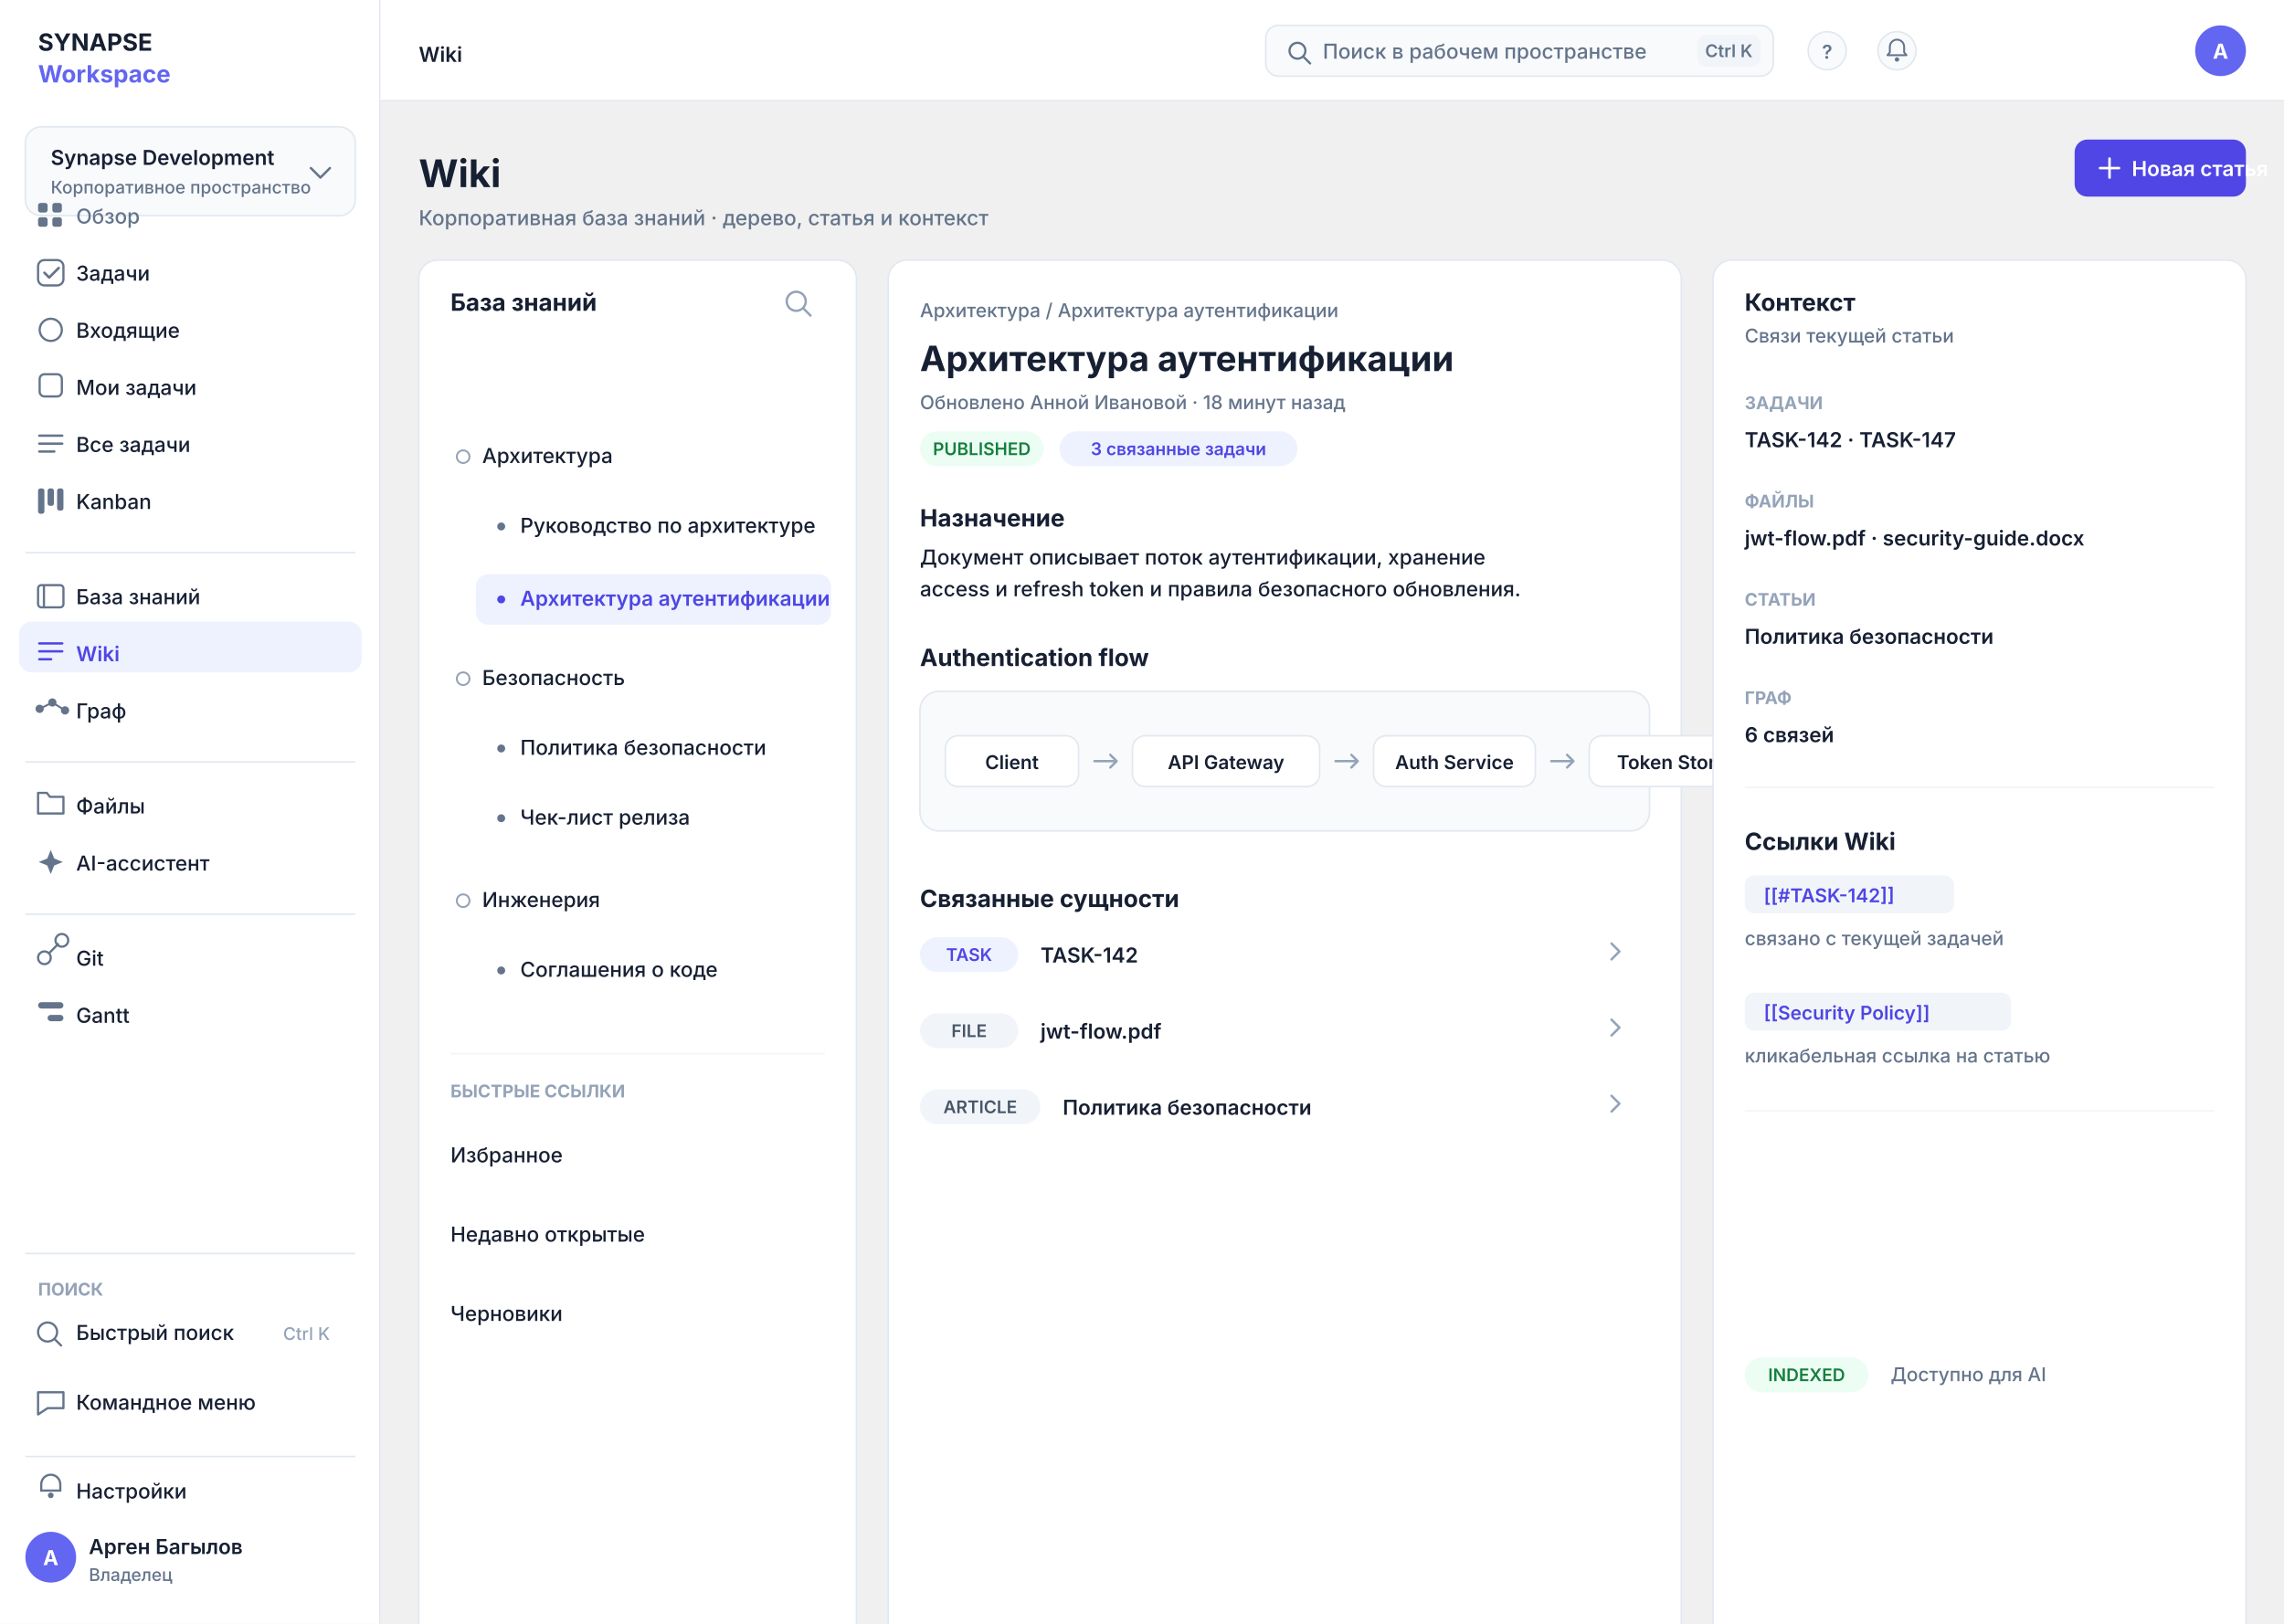
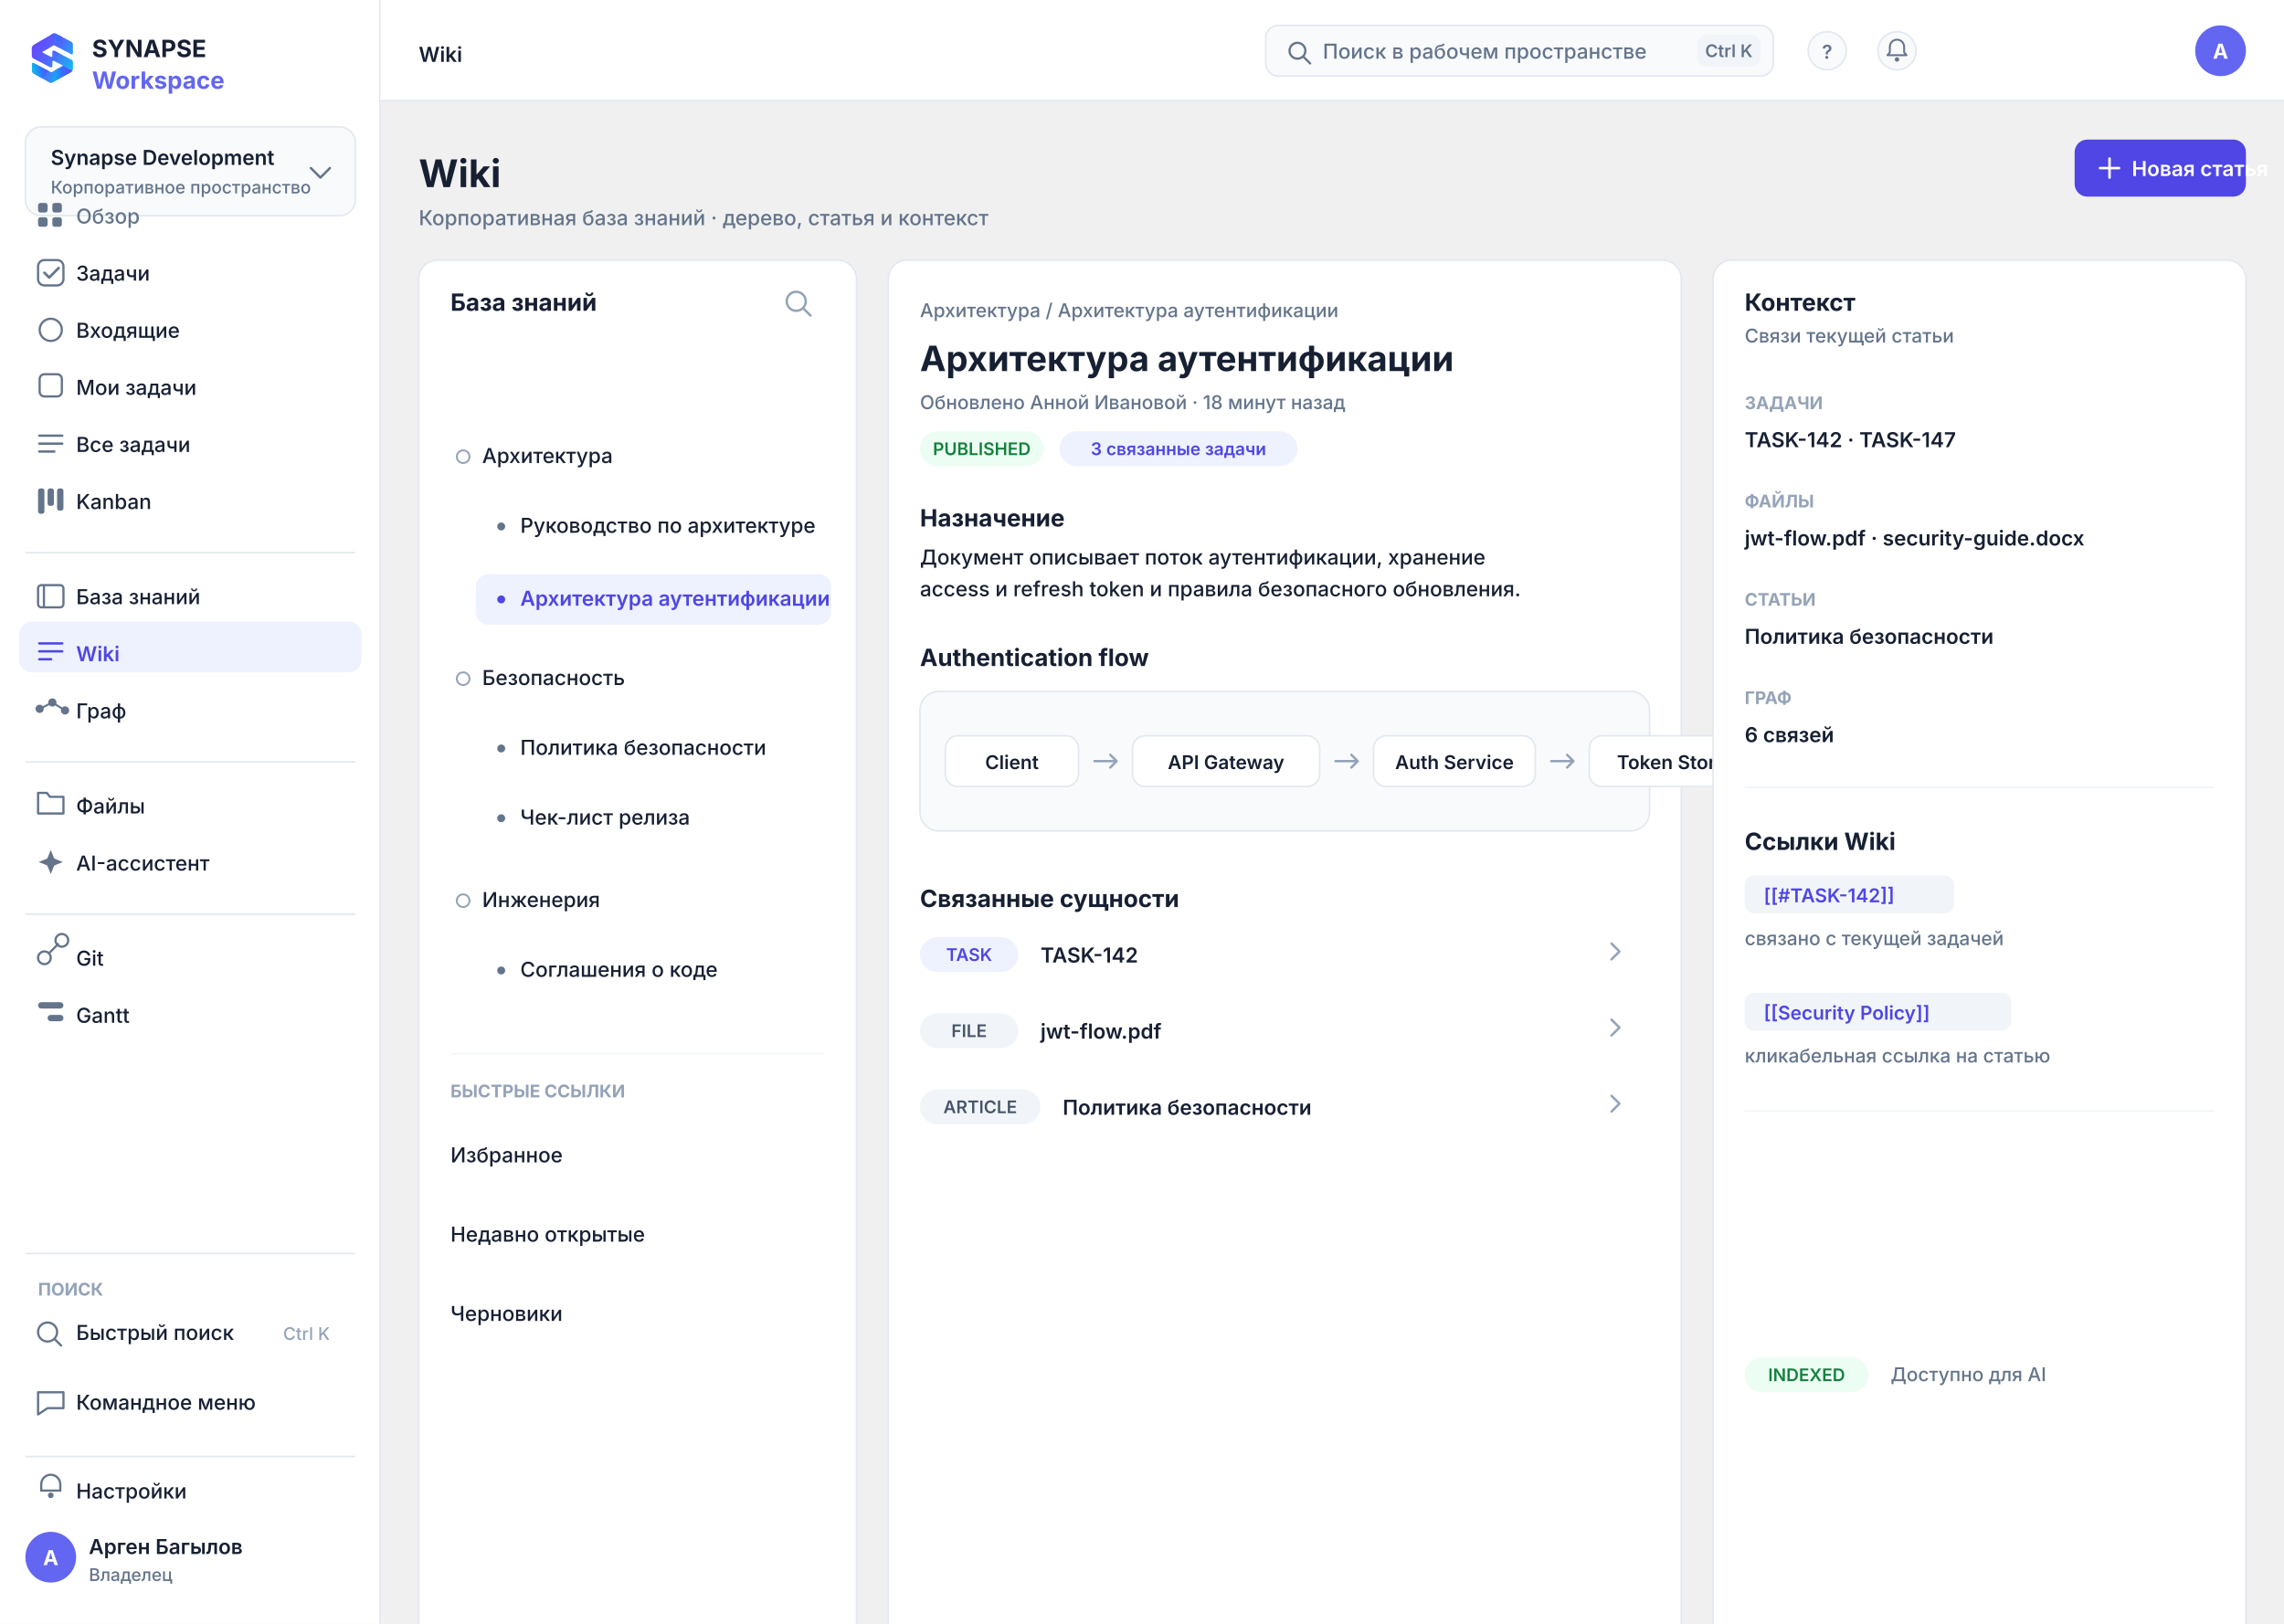
<svg xmlns="http://www.w3.org/2000/svg" width="1440" height="1024" viewBox="0 0 1440 1024" font-family="Inter, Arial, sans-serif">
+   <defs>
+     <linearGradient id="logoGrad" x1="0.000" y1="0.000" x2="1.106" y2="0.864">
+       <stop offset="0" stop-color="#713BFF" />
+       <stop offset="0.48" stop-color="#4E69FF" />
+       <stop offset="1" stop-color="#00D7E8" />
+     </linearGradient>
+     <linearGradient id="logoGrad2" x1="-0.157" y1="0.025" x2="0.975" y2="-0.157">
+       <stop offset="0" stop-color="#00CFE8" />
+       <stop offset="0.52" stop-color="#356EFF" />
+       <stop offset="1" stop-color="#7A35FF" />
+     </linearGradient>
+   </defs>
  <g id="sidebar">
    <rect id="sidebar-bg" x="0" y="0" width="240" height="1024" fill="#FFFFFF" />
    <rect id="sidebar-border" x="239" y="0" width="1" height="1024" fill="#E2E8F0" />
-     <text id="brand-line1" x="24" y="32" font-size="15" font-weight="700" fill="#172033">SYNAPSE</text>
-     <text id="brand-line2" x="24" y="52" font-size="15" font-weight="700" fill="#6366F1">Workspace</text>
+     <g id="brand-mark" transform="translate(20 21) scale(0.1912)">
+       <g id="logo-mark" transform="translate(-2.75 -1.75)">
+         <g id="logo-body" fill="url(#logoGrad)">
+           <path id="logo-body-1" d="M75.75 1.75 L79.75 2.00 L84.25 4.00 L87.00 5.75 L105.50 15.00 L106.25 15.75 L121.00 23.00 L129.25 27.75 L130.50 28.00 L135.75 31.25 L137.50 34.00 L138.50 36.75 L138.75 68.00 L138.00 69.75 L135.75 71.50 L134.25 71.50 L132.50 70.75 L122.50 65.00 L109.75 58.75 L97.75 52.00 L90.50 48.75 L77.75 41.75 L76.50 41.50 L74.50 41.75 L72.00 43.00 L61.50 49.75 L60.00 50.25 L49.50 56.75 L38.25 63.00 L37.50 64.25 L46.75 69.75 L66.50 79.75 L68.25 80.00 L69.75 79.25 L70.75 77.25 L70.75 62.00 L71.75 60.25 L73.25 59.00 L76.50 58.75 L85.25 63.75 L94.25 68.00 L104.25 73.75 L120.75 82.00 L127.00 85.75 L134.00 89.00 L136.75 91.50 L138.00 93.75 L138.75 96.50 L138.75 119.00 L136.75 125.00 L135.00 127.50 L131.50 130.50 L81.50 158.00 L71.00 164.50 L68.25 165.50 L64.50 165.50 L58.50 162.75 L45.75 155.00 L41.00 152.75 L32.00 147.25 L9.00 134.50 L5.75 131.50 L4.00 128.00 L3.75 126.00 L4.00 101.25 L6.00 99.50 L8.00 99.50 L66.00 130.00 L69.25 129.75 L91.25 117.00 L103.50 110.75 L105.00 109.75 L105.75 108.50 L104.25 107.25 L77.00 93.00 L74.75 92.00 L73.75 92.00 L71.00 94.25 L70.75 111.25 L68.50 114.00 L65.00 114.25 L61.25 112.75 L41.50 102.00 L9.50 85.75 L6.25 83.50 L5.00 82.00 L4.00 80.50 L3.00 77.50 L2.75 50.75 L4.00 46.25 L5.00 44.25 L6.00 42.75 L9.00 40.00 L34.50 25.00 L37.25 23.75 L39.50 22.00 L61.00 9.75 L68.00 5.25 L74.00 2.00 L75.75 1.75 Z" />
+         </g>
+         <g id="logo-fold" fill="url(#logoGrad2)">
+           <path id="logo-fold-1" d="M73.50 91.75 L75.75 92.00 L82.50 95.75 L83.75 95.75 L88.50 98.75 L91.25 99.75 L96.00 102.75 L104.50 107.00 L106.00 108.25 L106.00 109.25 L106.75 110.25 L112.00 112.00 L125.00 119.25 L130.50 121.75 L132.50 123.50 L134.25 124.25 L135.25 126.00 L137.25 123.50 L138.75 118.25 L138.75 96.50 L138.75 119.00 L136.75 125.00 L135.00 127.50 L131.50 130.50 L95.75 150.00 L77.25 160.75 L76.75 161.00 L77.00 159.75 L75.50 160.50 L75.25 160.00 L76.25 158.75 L75.75 158.25 L76.25 157.50 L75.75 157.00 L76.25 156.25 L75.75 155.75 L76.25 155.00 L75.75 154.25 L76.75 153.00 L76.25 152.50 L76.75 151.75 L76.25 151.25 L76.75 150.50 L76.25 149.75 L76.75 149.25 L76.25 147.00 L77.25 146.00 L76.75 145.25 L77.25 144.75 L76.75 144.00 L77.25 143.50 L76.75 142.75 L77.25 142.00 L76.75 141.50 L77.75 140.25 L77.25 139.50 L77.75 139.00 L77.25 138.25 L77.75 137.75 L77.25 137.00 L77.75 136.50 L77.25 134.25 L78.25 133.25 L77.75 132.50 L78.25 132.00 L78.00 128.25 L80.25 127.00 L81.00 126.00 L80.25 125.25 L79.25 125.25 L81.00 123.50 L80.00 123.50 L91.25 117.00 L103.50 110.75 L105.00 109.75 L105.75 108.50 L104.25 107.25 L77.00 93.00 L73.75 92.00 L71.00 94.25 L70.75 111.25 L68.50 114.00 L64.00 114.00 L68.00 114.00 L70.00 112.25 L70.75 110.75 L70.75 94.50 L71.50 93.25 L73.50 91.75 Z" />
+           <path id="logo-fold-2" d="M6.75 99.25 L11.00 101.00 L66.00 130.00 L69.25 129.75 L66.25 130.50 L57.25 126.00 L57.25 127.00 L59.50 128.75 L59.00 129.00 L55.50 127.75 L53.25 128.75 L53.00 130.75 L52.50 130.75 L52.00 132.25 L52.00 133.75 L48.50 139.75 L38.75 147.00 L38.00 147.75 L38.50 149.25 L37.75 149.75 L35.75 148.75 L35.25 149.25 L9.00 134.50 L5.25 130.75 L4.00 128.00 L3.75 126.00 L3.75 102.00 L5.50 99.75 L6.75 99.25 Z" />
+           <path id="logo-fold-3" d="M75.75 1.75 L79.75 2.00 L84.25 4.00 L117.75 21.50 L101.75 14.00 L102.00 15.00 L103.00 15.25 L103.00 15.75 L100.25 16.00 L99.50 17.00 L100.00 18.25 L99.50 19.00 L100.50 21.25 L101.75 21.25 L102.00 20.00 L102.75 21.50 L99.00 23.75 L97.00 26.00 L90.00 30.75 L84.75 35.50 L82.75 36.50 L83.00 34.75 L82.00 33.50 L82.50 33.00 L82.00 32.25 L82.50 31.50 L81.50 30.25 L82.00 29.75 L81.00 28.50 L81.50 27.75 L81.00 27.00 L81.50 26.50 L80.50 25.25 L81.00 24.50 L80.50 23.75 L81.00 23.25 L80.00 22.00 L80.50 21.25 L80.00 20.50 L80.50 20.00 L79.50 19.00 L79.75 16.50 L79.00 15.75 L79.25 13.50 L78.50 12.50 L78.75 11.50 L78.00 10.75 L78.25 8.25 L77.25 7.25 L77.75 6.75 L77.25 6.00 L77.75 5.25 L76.75 4.00 L77.50 2.50 L75.25 2.25 L72.50 3.00 L50.50 15.75 L71.50 3.25 L74.00 2.00 L75.75 1.75 Z" />
+           <path id="logo-fold-4" d="M74.00 58.75 L77.25 59.00 L85.25 63.75 L94.25 68.00 L96.75 69.75 L119.50 81.50 L87.25 65.25 L86.25 65.75 L87.50 66.50 L87.50 67.50 L87.00 67.75 L87.00 70.75 L87.50 71.75 L87.00 72.00 L87.00 73.75 L87.00 72.00 L86.50 72.00 L86.50 73.75 L86.00 74.25 L85.25 73.25 L85.75 72.50 L83.50 69.00 L80.75 68.50 L80.75 68.00 L78.75 68.00 L77.00 66.00 L78.75 62.50 L80.00 62.50 L80.75 63.25 L81.50 63.25 L82.00 62.50 L76.00 59.00 L73.75 59.25 L72.50 60.00 L71.00 62.75 L70.75 78.50 L69.25 80.00 L66.25 80.00 L44.00 68.50 L37.50 64.75 L37.25 63.75 L38.00 63.25 L37.50 63.75 L38.00 64.75 L46.75 69.75 L66.50 79.75 L68.25 80.00 L69.75 79.25 L70.75 77.25 L70.75 62.00 L71.75 60.25 L74.00 58.75 Z" />
+         </g>
+       </g>
+     </g>
+     <text id="brand-line1" x="58" y="36" font-size="15" font-weight="700" fill="#172033">SYNAPSE</text>
+     <text id="brand-line2" x="58" y="56" font-size="15" font-weight="700" fill="#6366F1">Workspace</text>
    <g id="workspace-switcher">
      <rect x="16" y="80" width="208" height="56" rx="10" fill="#F8FAFC" stroke="#E2E8F0" />
      <text x="32" y="104" font-size="13" font-weight="600" fill="#172033">Synapse Development</text>
      <text x="32" y="122" font-size="11" font-weight="500" fill="#64748B">Корпоративное пространство</text>
      <path d="M196 106l6 6 6-6" fill="none" stroke="#64748B" stroke-width="1.5" stroke-linecap="round" stroke-linejoin="round" />
    </g>
    <g id="nav-primary">
      <rect x="24" y="128" width="6" height="6" rx="1.5" fill="#64748B" />
      <rect x="33" y="128" width="6" height="6" rx="1.5" fill="#64748B" />
      <rect x="24" y="137" width="6" height="6" rx="1.5" fill="#64748B" />
      <rect x="33" y="137" width="6" height="6" rx="1.5" fill="#64748B" />
      <text x="48" y="141" font-size="13" font-weight="500" fill="#64748B">Обзор</text>
      <rect id="nav-tasks" x="24" y="164" width="16" height="16" rx="4" fill="none" stroke="#64748B" stroke-width="1.4" />
      <path d="M28 172l3 3 6-6" fill="none" stroke="#64748B" stroke-width="1.6" stroke-linecap="round" stroke-linejoin="round" />
      <text x="48" y="177" font-size="13" font-weight="500" fill="#172033">Задачи</text>
      <circle cx="32" cy="208" r="7" fill="none" stroke="#64748B" stroke-width="1.4" />
      <text x="48" y="213" font-size="13" font-weight="500" fill="#172033">Входящие</text>
      <rect x="25" y="236" width="14" height="14" rx="3" fill="none" stroke="#64748B" stroke-width="1.4" />
      <text x="48" y="249" font-size="13" font-weight="500" fill="#172033">Мои задачи</text>
      <rect x="24" y="274" width="16" height="1.5" rx="0.75" fill="#64748B" />
      <rect x="24" y="279" width="16" height="1.5" rx="0.75" fill="#64748B" />
      <rect x="24" y="284" width="11" height="1.5" rx="0.75" fill="#64748B" />
      <text x="48" y="285" font-size="13" font-weight="500" fill="#172033">Все задачи</text>
      <rect x="24" y="308" width="4" height="16" rx="1.5" fill="#64748B" />
      <rect x="30" y="308" width="4" height="11" rx="1.5" fill="#64748B" />
      <rect x="36" y="308" width="4" height="14" rx="1.5" fill="#64748B" />
      <text x="48" y="321" font-size="13" font-weight="500" fill="#172033">Kanban</text>
    </g>
    <rect id="divider-1" x="16" y="348" width="208" height="1" fill="#E2E8F0" />
    <g id="nav-knowledge">
      <rect x="24" y="369" width="16" height="14" rx="2" fill="none" stroke="#64748B" stroke-width="1.4" />
      <rect x="27" y="369" width="1.4" height="14" fill="#64748B" />
      <text x="48" y="381" font-size="13" font-weight="500" fill="#172033">База знаний</text>
      <rect id="nav-wiki" x="12" y="392" width="216" height="32" rx="8" fill="#EEF2FF" />
      <rect x="24" y="405" width="16" height="1.5" rx="0.75" fill="#4F46E5" />
      <rect x="24" y="410" width="16" height="1.5" rx="0.75" fill="#4F46E5" />
      <rect x="24" y="415" width="9" height="1.5" rx="0.75" fill="#4F46E5" />
      <text id="nav-wiki-label" x="48" y="417" font-size="13" font-weight="600" fill="#4F46E5">Wiki</text>
      <path d="M25 447l8-4 8 5" fill="none" stroke="#64748B" stroke-width="1.2" />
      <circle cx="25" cy="447" r="2.6" fill="#64748B" />
      <circle cx="33" cy="443" r="2.6" fill="#64748B" />
      <circle cx="41" cy="448" r="2.6" fill="#64748B" />
      <text x="48" y="453" font-size="13" font-weight="500" fill="#172033">Граф</text>
    </g>
    <rect id="divider-2" x="16" y="480" width="208" height="1" fill="#E2E8F0" />
    <g id="nav-workspace">
      <path d="M24 500h5.5l2 2.5h8.5v10.5H24z" fill="none" stroke="#64748B" stroke-width="1.4" stroke-linejoin="round" />
      <text x="48" y="513" font-size="13" font-weight="500" fill="#172033">Файлы</text>
      <path d="M32 536l2.2 5.4 5.4 2.2-5.4 2.2-2.2 5.4-2.2-5.4-5.4-2.2 5.4-2.2z" fill="#64748B" />
      <text x="48" y="549" font-size="13" font-weight="500" fill="#172033">AI-ассистент</text>
    </g>
    <rect id="divider-3" x="16" y="576" width="208" height="1" fill="#E2E8F0" />
    <g id="nav-modules">
      <circle cx="28" cy="604" r="4" fill="none" stroke="#64748B" stroke-width="1.4" />
      <path d="M31 601l6-6" fill="none" stroke="#64748B" stroke-width="1.4" />
      <circle cx="39" cy="593" r="4" fill="none" stroke="#64748B" stroke-width="1.4" />
      <text x="48" y="609" font-size="13" font-weight="500" fill="#172033">Git</text>
      <rect x="24" y="632" width="16" height="4" rx="2" fill="#64748B" />
      <rect x="30" y="640" width="10" height="4" rx="2" fill="#64748B" />
      <text x="48" y="645" font-size="13" font-weight="500" fill="#172033">Gantt</text>
    </g>
    <rect id="divider-4" x="16" y="790" width="208" height="1" fill="#E2E8F0" />
    <text id="nav-search-label" x="24" y="817" font-size="11" font-weight="700" fill="#94A3B8">ПОИСК</text>
    <circle cx="30" cy="840" r="6" fill="none" stroke="#64748B" stroke-width="1.4" />
    <path d="M34.5 844.5l4 4" fill="none" stroke="#64748B" stroke-width="1.4" stroke-linecap="round" />
    <text x="48" y="845" font-size="13" font-weight="500" fill="#172033">Быстрый поиск</text>
    <text x="208" y="845" font-size="11" font-weight="500" fill="#94A3B8" text-anchor="end">Ctrl K</text>
    <path d="M24 878h16v10H30l-6 4z" fill="none" stroke="#64748B" stroke-width="1.4" stroke-linejoin="round" />
    <text x="48" y="889" font-size="13" font-weight="500" fill="#172033">Командное меню</text>
    <rect id="divider-5" x="16" y="918" width="208" height="1" fill="#E2E8F0" />
    <path d="M32 930a6 6 0 0 1 6 6v4h-12v-4a6 6 0 0 1 6-6z" fill="none" stroke="#64748B" stroke-width="1.4" />
    <circle cx="32" cy="943" r="1.8" fill="#64748B" />
    <text x="48" y="945" font-size="13" font-weight="500" fill="#172033">Настройки</text>
    <g id="sidebar-user">
      <circle cx="32" cy="982" r="16" fill="#6366F1" />
      <text x="32" y="987" font-size="13" font-weight="700" fill="#FFFFFF" text-anchor="middle">А</text>
      <text x="56" y="980" font-size="13" font-weight="600" fill="#172033">Арген Багылов</text>
      <text x="56" y="997" font-size="11" font-weight="500" fill="#64748B">Владелец</text>
    </g>
  </g>
  <g id="topbar">
    <rect id="topbar-bg" x="240" y="0" width="1200" height="64" fill="#FFFFFF" />
    <rect id="topbar-border" x="240" y="63" width="1200" height="1" fill="#E2E8F0" />
    <text id="topbar-title" x="264" y="39" font-size="13" font-weight="600" fill="#172033">Wiki</text>
    <g id="topbar-search">
      <rect x="798" y="16" width="320" height="32" rx="8" fill="#F8FAFC" stroke="#E2E8F0" />
      <circle cx="818" cy="32" r="5" fill="none" stroke="#64748B" stroke-width="1.4" />
      <path d="M822 36l4 4" fill="none" stroke="#64748B" stroke-width="1.4" stroke-linecap="round" />
      <text x="834" y="37" font-size="13" font-weight="500" fill="#64748B">Поиск в рабочем пространстве</text>
      <rect x="1070" y="22" width="40" height="20" rx="6" fill="#F1F5F9" />
      <text x="1090" y="36" font-size="11" font-weight="600" fill="#64748B" text-anchor="middle">Ctrl K</text>
    </g>
    <g id="topbar-help">
      <circle cx="1152" cy="32" r="12" fill="#F8FAFC" stroke="#E2E8F0" />
      <text x="1152" y="37" font-size="12" font-weight="600" fill="#64748B" text-anchor="middle">?</text>
    </g>
    <g id="topbar-notifications">
      <circle cx="1196" cy="32" r="12" fill="#F8FAFC" stroke="#E2E8F0" />
      <path d="M1196 25a4.5 4.5 0 0 0-4.5 4.5v3.5l-1.5 1.8h12l-1.5-1.8v-3.5a4.5 4.5 0 0 0-4.5-4.5z" fill="none" stroke="#64748B" stroke-width="1.2" stroke-linejoin="round" />
      <circle cx="1196" cy="37.5" r="1.4" fill="#64748B" />
    </g>
    <g id="topbar-user">
      <circle cx="1400" cy="32" r="16" fill="#6366F1" />
      <text x="1400" y="37" font-size="13" font-weight="700" fill="#FFFFFF" text-anchor="middle">А</text>
    </g>
  </g>
  <g id="content">
    <text id="page-title" x="264" y="118" font-size="24" font-weight="700" fill="#172033">Wiki</text>
    <text id="page-subtitle" x="264" y="142" font-size="13" font-weight="500" fill="#64748B">Корпоративная база знаний · дерево, статья и контекст</text>
    <g id="btn-new-article">
      <rect x="1308" y="88" width="108" height="36" rx="8" fill="#4F46E5" />
      <path d="M1324 106h12M1330 100v12" fill="none" stroke="#FFFFFF" stroke-width="1.6" stroke-linecap="round" />
      <text x="1344" y="111" font-size="13" font-weight="600" fill="#FFFFFF">Новая статья</text>
    </g>
    <g id="knowledge-tree">
      <rect id="tree-card" x="264" y="164" width="276" height="880" rx="12" fill="#FFFFFF" stroke="#E2E8F0" />
      <text id="tree-title" x="284" y="196" font-size="15" font-weight="700" fill="#172033">База знаний</text>
      <circle cx="502" cy="190" r="6" fill="none" stroke="#94A3B8" stroke-width="1.5" />
      <path d="M506.5 194.5l4.5 4.5" fill="none" stroke="#94A3B8" stroke-width="1.5" stroke-linecap="round" />
      <circle cx="292" cy="288" r="4" fill="none" stroke="#94A3B8" stroke-width="1.2" />
      <text id="tree-item-architecture" x="304" y="292" font-size="13" font-weight="500" fill="#172033">Архитектура</text>
      <circle cx="316" cy="332" r="2.5" fill="#64748B" />
      <text id="tree-item-guidelines" x="328" y="336" font-size="13" font-weight="500" fill="#172033">Руководство по архитектуре</text>
      <rect id="tree-item-auth-active" x="300" y="362" width="224" height="32" rx="8" fill="#EEF2FF" />
      <circle cx="316" cy="378" r="2.5" fill="#4F46E5" />
      <text id="tree-item-auth" x="328" y="382" font-size="13" font-weight="600" fill="#4F46E5">Архитектура аутентификации</text>
      <circle cx="292" cy="428" r="4" fill="none" stroke="#94A3B8" stroke-width="1.2" />
      <text id="tree-item-security" x="304" y="432" font-size="13" font-weight="500" fill="#172033">Безопасность</text>
      <circle cx="316" cy="472" r="2.5" fill="#64748B" />
      <text id="tree-item-policy" x="328" y="476" font-size="13" font-weight="500" fill="#172033">Политика безопасности</text>
      <circle cx="316" cy="516" r="2.5" fill="#64748B" />
      <text id="tree-item-release" x="328" y="520" font-size="13" font-weight="500" fill="#172033">Чек-лист релиза</text>
      <circle cx="292" cy="568" r="4" fill="none" stroke="#94A3B8" stroke-width="1.2" />
      <text id="tree-item-engineering" x="304" y="572" font-size="13" font-weight="500" fill="#172033">Инженерия</text>
      <circle cx="316" cy="612" r="2.5" fill="#64748B" />
      <text id="tree-item-code" x="328" y="616" font-size="13" font-weight="500" fill="#172033">Соглашения о коде</text>
      <rect id="tree-divider" x="284" y="664" width="236" height="1" fill="#F1F5F9" />
      <text id="quick-links-title" x="284" y="692" font-size="11" font-weight="700" fill="#94A3B8">БЫСТРЫЕ ССЫЛКИ</text>
      <text id="quick-links-favorites" x="284" y="733" font-size="13" font-weight="500" fill="#172033">Избранное</text>
      <text id="quick-links-recent" x="284" y="783" font-size="13" font-weight="500" fill="#172033">Недавно открытые</text>
      <text id="quick-links-drafts" x="284" y="833" font-size="13" font-weight="500" fill="#172033">Черновики</text>
    </g>
    <g id="article">
      <rect id="article-card" x="560" y="164" width="500" height="880" rx="12" fill="#FFFFFF" stroke="#E2E8F0" />
      <text id="article-breadcrumb" x="580" y="200" font-size="12" font-weight="500" fill="#64748B">Архитектура / Архитектура аутентификации</text>
      <text id="article-title" x="580" y="234" font-size="22" font-weight="700" fill="#172033">Архитектура аутентификации</text>
      <text id="article-meta" x="580" y="258" font-size="12" font-weight="500" fill="#64748B">Обновлено Анной Ивановой · 18 минут назад</text>
      <rect id="article-status" x="580" y="272" width="78" height="22" rx="11" fill="#ECFDF3" />
      <text x="619" y="287" font-size="11" font-weight="600" fill="#15803D" text-anchor="middle">PUBLISHED</text>
      <rect id="article-task-count" x="668" y="272" width="150" height="22" rx="11" fill="#EEF2FF" />
      <text x="743" y="287" font-size="11" font-weight="600" fill="#4F46E5" text-anchor="middle">3 связанные задачи</text>
      <text id="article-section-purpose" x="580" y="332" font-size="15" font-weight="700" fill="#172033">Назначение</text>
      <text id="article-purpose-line1" x="580" y="356" font-size="13" font-weight="500" fill="#172033">Документ описывает поток аутентификации, хранение</text>
      <text id="article-purpose-line2" x="580" y="376" font-size="13" font-weight="500" fill="#172033">access и refresh token и правила безопасного обновления.</text>
      <text id="article-section-flow" x="580" y="420" font-size="15" font-weight="700" fill="#172033">Authentication flow</text>
      <rect id="flow-panel" x="580" y="436" width="460" height="88" rx="12" fill="#F8FAFC" stroke="#E2E8F0" />
      <rect id="flow-client" x="596" y="464" width="84" height="32" rx="8" fill="#FFFFFF" stroke="#E2E8F0" />
      <text x="638" y="485" font-size="12" font-weight="600" fill="#172033" text-anchor="middle">Client</text>
      <path d="M690 480h14M700 476l4 4-4 4" fill="none" stroke="#94A3B8" stroke-width="1.5" stroke-linecap="round" stroke-linejoin="round" />
      <rect id="flow-gateway" x="714" y="464" width="118" height="32" rx="8" fill="#FFFFFF" stroke="#E2E8F0" />
      <text x="773" y="485" font-size="12" font-weight="600" fill="#172033" text-anchor="middle">API Gateway</text>
      <path d="M842 480h14M852 476l4 4-4 4" fill="none" stroke="#94A3B8" stroke-width="1.5" stroke-linecap="round" stroke-linejoin="round" />
      <rect id="flow-auth" x="866" y="464" width="102" height="32" rx="8" fill="#FFFFFF" stroke="#E2E8F0" />
      <text x="917" y="485" font-size="12" font-weight="600" fill="#172033" text-anchor="middle">Auth Service</text>
      <path d="M978 480h14M988 476l4 4-4 4" fill="none" stroke="#94A3B8" stroke-width="1.5" stroke-linecap="round" stroke-linejoin="round" />
      <rect id="flow-token" x="1002" y="464" width="104" height="32" rx="8" fill="#FFFFFF" stroke="#E2E8F0" />
      <text x="1054" y="485" font-size="12" font-weight="600" fill="#172033" text-anchor="middle">Token Store</text>
      <text id="article-section-related" x="580" y="572" font-size="15" font-weight="700" fill="#172033">Связанные сущности</text>
      <rect id="related-task-badge" x="580" y="591" width="62" height="22" rx="11" fill="#EEF2FF" />
      <text x="611" y="606" font-size="11" font-weight="600" fill="#4F46E5" text-anchor="middle">TASK</text>
      <text id="related-task" x="656" y="607" font-size="13" font-weight="600" fill="#172033">TASK-142</text>
      <path id="related-task-chevron" d="M1016 595l5 5-5 5" fill="none" stroke="#94A3B8" stroke-width="1.5" stroke-linecap="round" stroke-linejoin="round" />
      <rect id="related-file-badge" x="580" y="639" width="62" height="22" rx="11" fill="#F1F5F9" />
      <text x="611" y="654" font-size="11" font-weight="600" fill="#475569" text-anchor="middle">FILE</text>
      <text id="related-file" x="656" y="655" font-size="13" font-weight="600" fill="#172033">jwt-flow.pdf</text>
      <path id="related-file-chevron" d="M1016 643l5 5-5 5" fill="none" stroke="#94A3B8" stroke-width="1.5" stroke-linecap="round" stroke-linejoin="round" />
      <rect id="related-article-badge" x="580" y="687" width="76" height="22" rx="11" fill="#F1F5F9" />
      <text x="618" y="702" font-size="11" font-weight="600" fill="#475569" text-anchor="middle">ARTICLE</text>
      <text id="related-article" x="670" y="703" font-size="13" font-weight="600" fill="#172033">Политика безопасности</text>
      <path id="related-article-chevron" d="M1016 691l5 5-5 5" fill="none" stroke="#94A3B8" stroke-width="1.5" stroke-linecap="round" stroke-linejoin="round" />
    </g>
    <g id="context-panel">
      <rect id="context-card" x="1080" y="164" width="336" height="880" rx="12" fill="#FFFFFF" stroke="#E2E8F0" />
      <text id="context-title" x="1100" y="196" font-size="15" font-weight="700" fill="#172033">Контекст</text>
      <text id="context-subtitle" x="1100" y="216" font-size="12" font-weight="500" fill="#64748B">Связи текущей статьи</text>
      <text id="context-tasks-label" x="1100" y="258" font-size="11" font-weight="700" fill="#94A3B8">ЗАДАЧИ</text>
      <text id="context-tasks-value" x="1100" y="282" font-size="13" font-weight="600" fill="#172033">TASK-142 · TASK-147</text>
      <text id="context-files-label" x="1100" y="320" font-size="11" font-weight="700" fill="#94A3B8">ФАЙЛЫ</text>
      <text id="context-files-value" x="1100" y="344" font-size="13" font-weight="600" fill="#172033">jwt-flow.pdf · security-guide.docx</text>
      <text id="context-articles-label" x="1100" y="382" font-size="11" font-weight="700" fill="#94A3B8">СТАТЬИ</text>
      <text id="context-articles-value" x="1100" y="406" font-size="13" font-weight="600" fill="#172033">Политика безопасности</text>
      <text id="context-graph-label" x="1100" y="444" font-size="11" font-weight="700" fill="#94A3B8">ГРАФ</text>
      <text id="context-graph-value" x="1100" y="468" font-size="13" font-weight="600" fill="#172033">6 связей</text>
      <rect id="context-divider" x="1100" y="496" width="296" height="1" fill="#F1F5F9" />
      <text id="wiki-links-title" x="1100" y="536" font-size="15" font-weight="700" fill="#172033">Ссылки Wiki</text>
      <rect id="wiki-link-task-code" x="1100" y="552" width="132" height="24" rx="6" fill="#F1F5F9" />
      <text id="wiki-link-task" x="1112" y="569" font-size="12" font-weight="600" fill="#4F46E5">[[#TASK-142]]</text>
      <text id="wiki-link-task-note" x="1100" y="596" font-size="12" font-weight="500" fill="#64748B">связано с текущей задачей</text>
      <rect id="wiki-link-policy-code" x="1100" y="626" width="168" height="24" rx="6" fill="#F1F5F9" />
      <text id="wiki-link-policy" x="1112" y="643" font-size="12" font-weight="600" fill="#4F46E5">[[Security Policy]]</text>
      <text id="wiki-link-policy-note" x="1100" y="670" font-size="12" font-weight="500" fill="#64748B">кликабельная ссылка на статью</text>
      <rect id="context-divider-2" x="1100" y="700" width="296" height="1" fill="#F1F5F9" />
      <rect id="indexed-badge" x="1100" y="856" width="78" height="22" rx="11" fill="#ECFDF3" />
      <text x="1139" y="871" font-size="11" font-weight="600" fill="#15803D" text-anchor="middle">INDEXED</text>
      <text id="indexed-note" x="1192" y="871" font-size="12" font-weight="500" fill="#64748B">Доступно для AI</text>
    </g>
  </g>
</svg>
